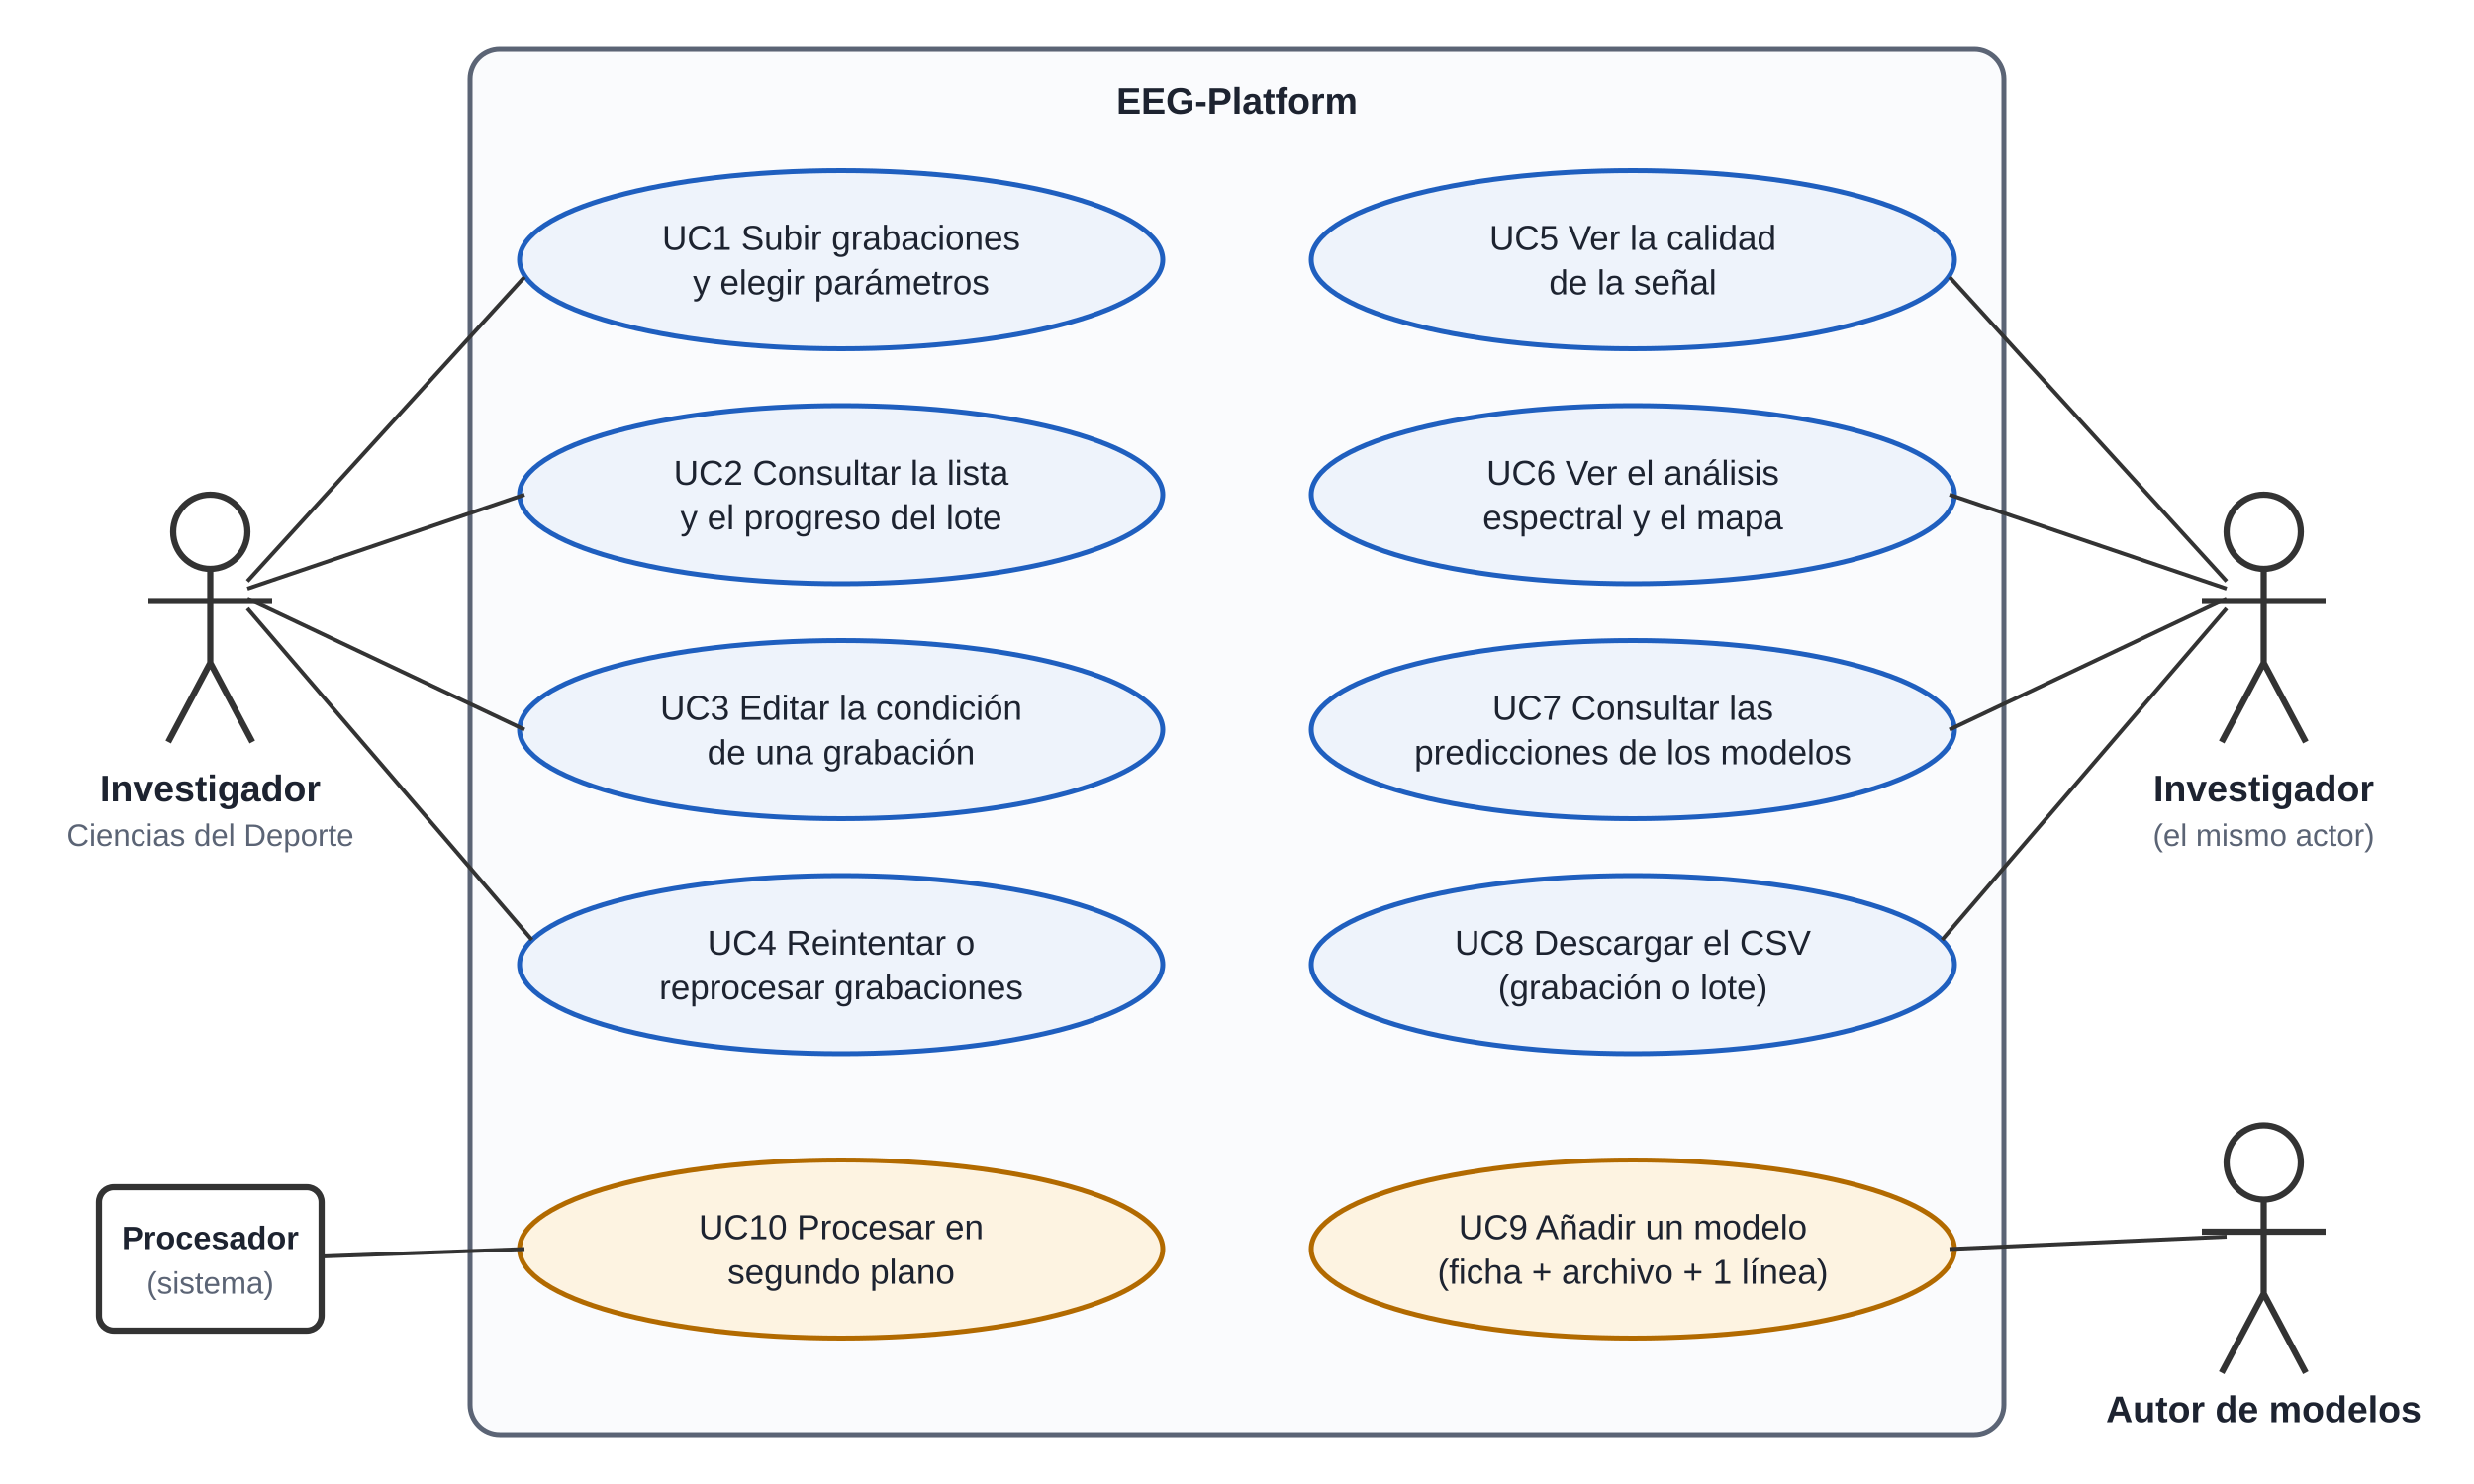
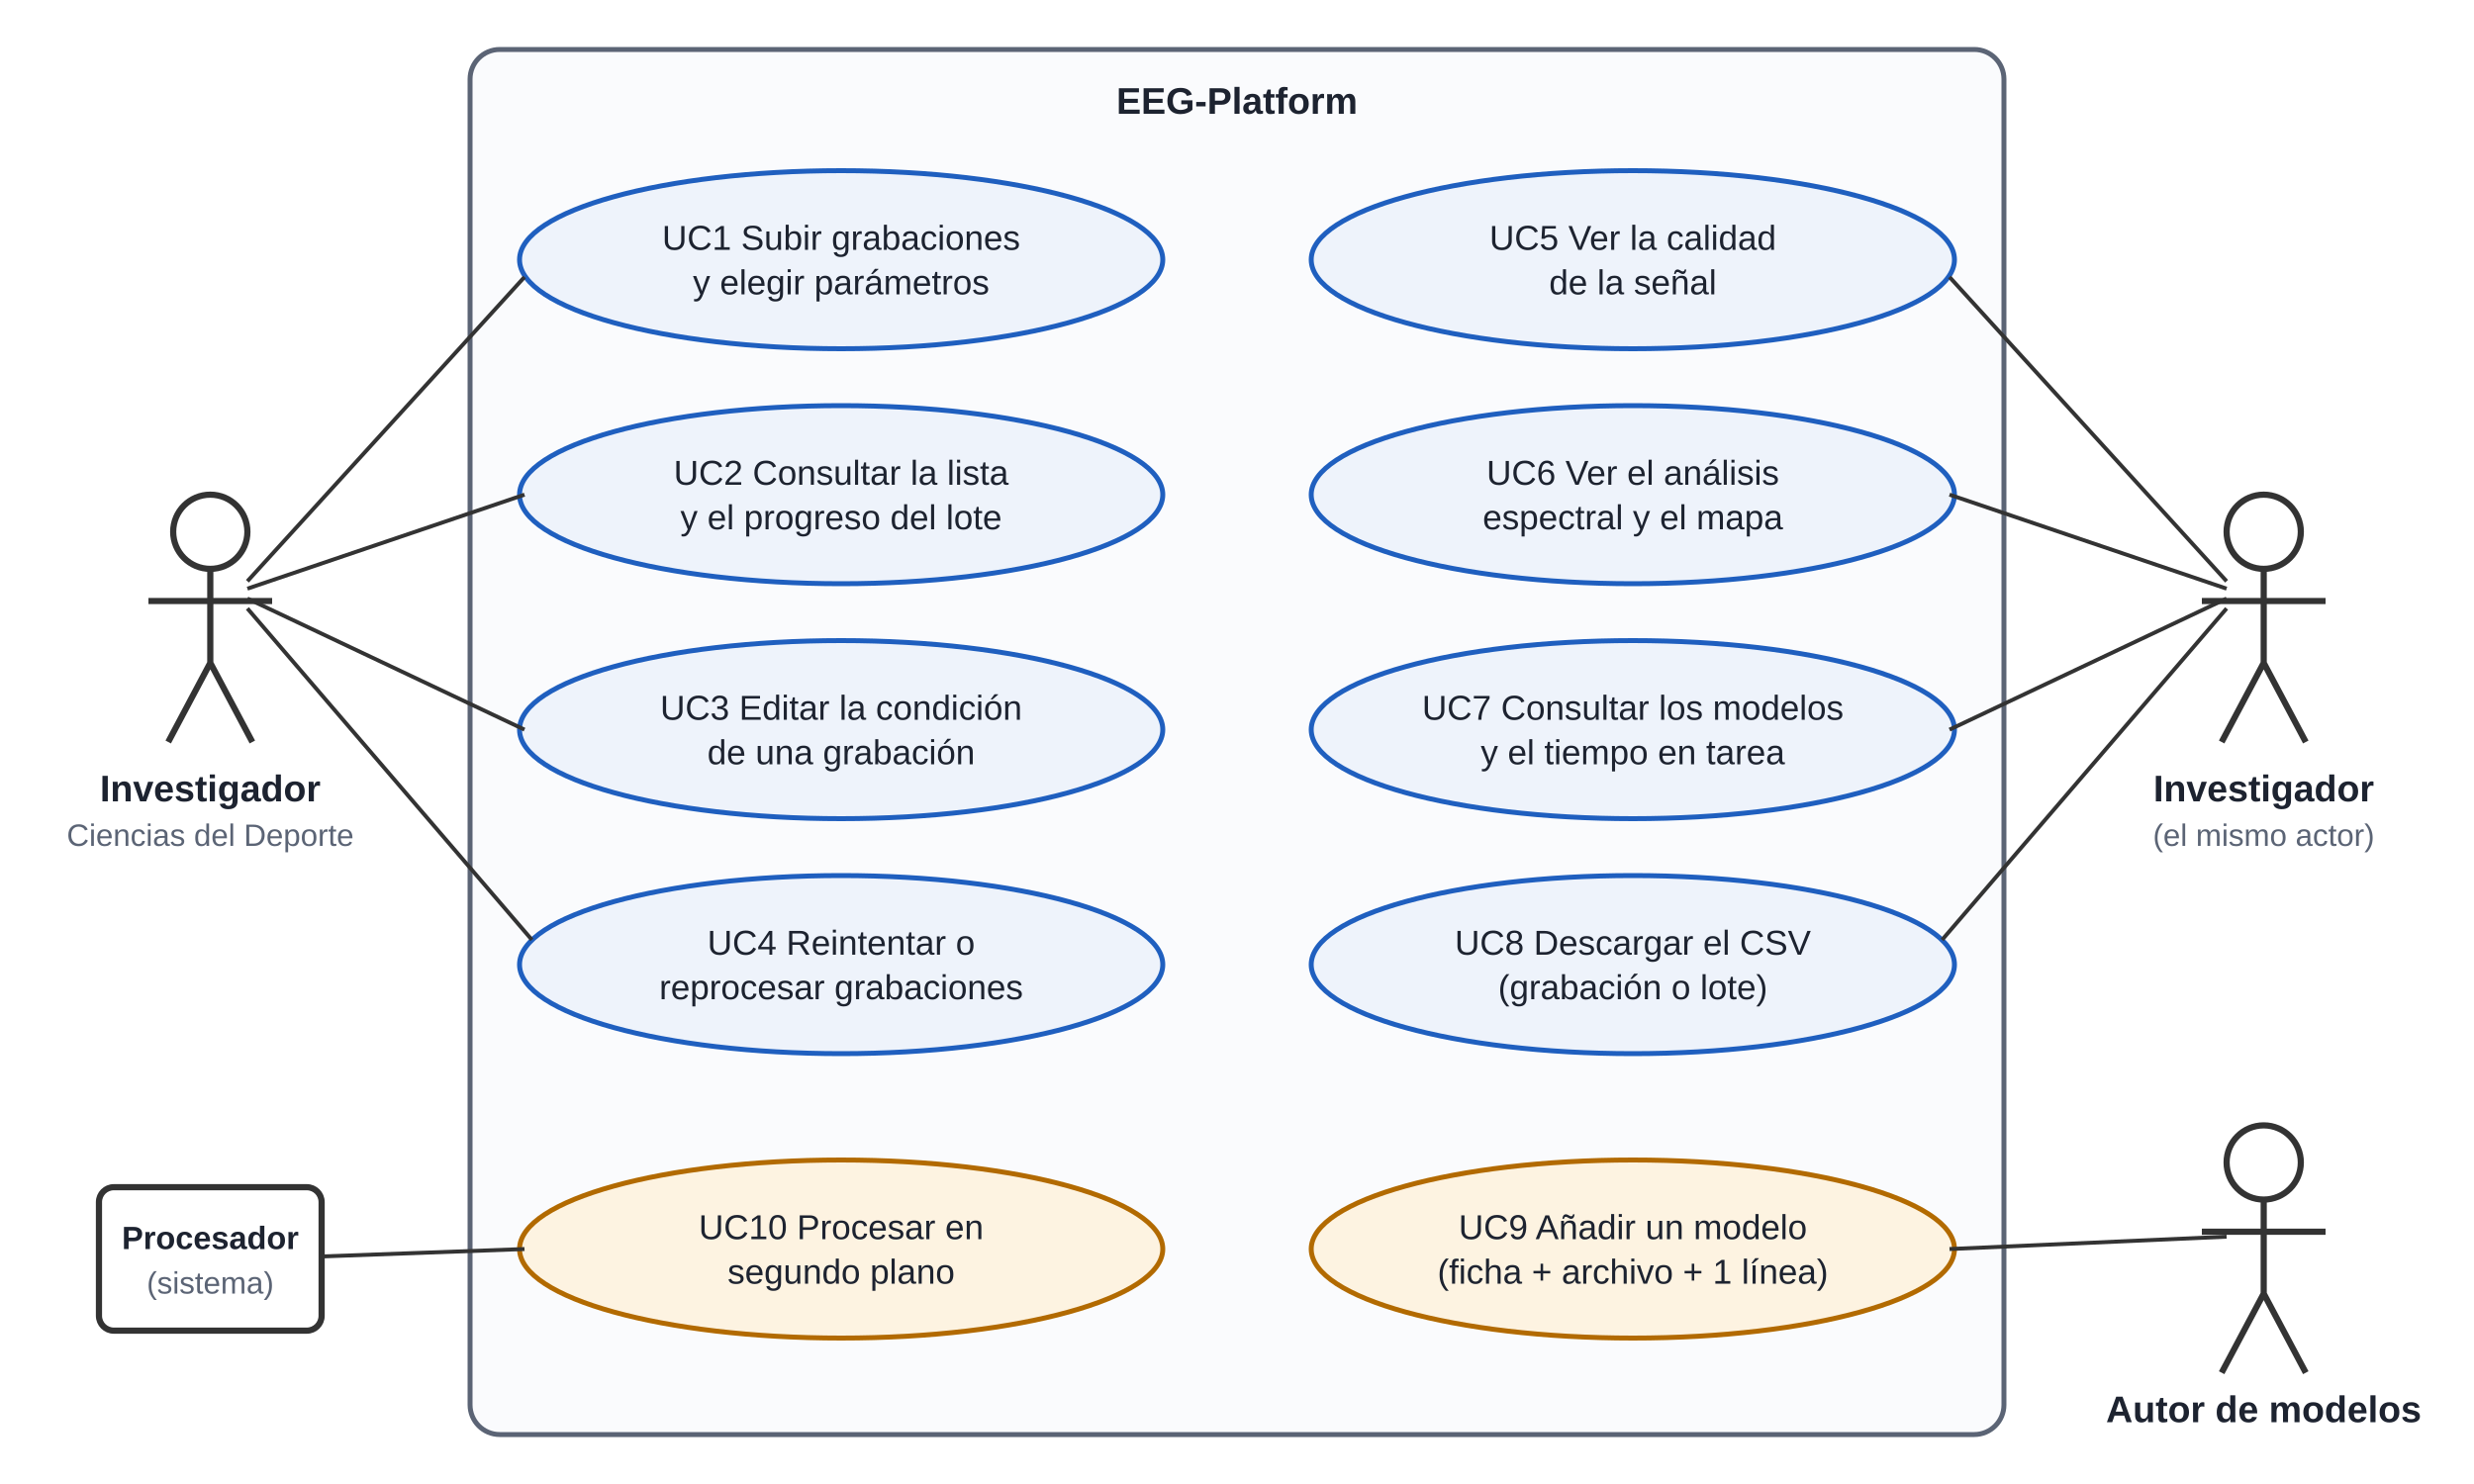
<svg xmlns="http://www.w3.org/2000/svg" viewBox="0 0 1000 600" width="1000" height="600" font-family="Segoe UI, Arial, sans-serif" role="img" aria-labelledby="t d">
  <defs>
    <style>
      .sis { fill: #fafbfd; stroke: #5b6475; stroke-width: 2; }
      .uc { fill: #eef3fb; stroke: #1f5fbf; stroke-width: 2; }
      .uc2 { fill: #fdf3e1; stroke: #b26a00; stroke-width: 2; }
      .t { font-size: 14px; fill: #1d2330; text-anchor: middle; }
      .a { font-size: 15px; font-weight: 700; fill: #1d2330; text-anchor: middle; }
      .s { font-size: 12.5px; fill: #5b6475; text-anchor: middle; }
      .l { stroke: #333; stroke-width: 1.6; fill: none; }
      .m { stroke: #333; stroke-width: 2.5; fill: #fff; }
    </style>
  </defs>
  <rect width="1000" height="600" fill="#ffffff" />
  <rect class="sis" x="190" y="20" width="620" height="560" rx="12" />
  <text x="500" y="46" class="a">EEG-Platform</text>
  <ellipse class="uc" cx="340" cy="105" rx="130" ry="36" />
  <text class="t" x="340" y="101">UC1 Subir grabaciones</text>
  <text class="t" x="340" y="119">y elegir parámetros</text>
  <ellipse class="uc" cx="340" cy="200" rx="130" ry="36" />
  <text class="t" x="340" y="196">UC2 Consultar la lista</text>
  <text class="t" x="340" y="214">y el progreso del lote</text>
  <ellipse class="uc" cx="340" cy="295" rx="130" ry="36" />
  <text class="t" x="340" y="291">UC3 Editar la condición</text>
  <text class="t" x="340" y="309">de una grabación</text>
  <ellipse class="uc" cx="340" cy="390" rx="130" ry="36" />
  <text class="t" x="340" y="386">UC4 Reintentar o</text>
  <text class="t" x="340" y="404">reprocesar grabaciones</text>
  <ellipse class="uc" cx="660" cy="105" rx="130" ry="36" />
  <text class="t" x="660" y="101">UC5 Ver la calidad</text>
  <text class="t" x="660" y="119">de la señal</text>
  <ellipse class="uc" cx="660" cy="200" rx="130" ry="36" />
  <text class="t" x="660" y="196">UC6 Ver el análisis</text>
  <text class="t" x="660" y="214">espectral y el mapa</text>
  <ellipse class="uc" cx="660" cy="295" rx="130" ry="36" />
-   <text class="t" x="660" y="291">UC7 Consultar las</text>
-   <text class="t" x="660" y="309">predicciones de los modelos</text>
+   <text class="t" x="660" y="291">UC7 Consultar los modelos</text>
+   <text class="t" x="660" y="309">y el tiempo en tarea</text>
  <ellipse class="uc" cx="660" cy="390" rx="130" ry="36" />
  <text class="t" x="660" y="386">UC8 Descargar el CSV</text>
  <text class="t" x="660" y="404">(grabación o lote)</text>
  <ellipse class="uc2" cx="340" cy="505" rx="130" ry="36" />
  <text class="t" x="340" y="501">UC10 Procesar en</text>
  <text class="t" x="340" y="519">segundo plano</text>
  <ellipse class="uc2" cx="660" cy="505" rx="130" ry="36" />
  <text class="t" x="660" y="501">UC9 Añadir un modelo</text>
  <text class="t" x="660" y="519">(ficha + archivo + 1 línea)</text>
  <circle cx="85" cy="215" r="15" class="m" />
  <path d="M85 230 V268 M60 243 H110 M85 268 L68 300 M85 268 L102 300" class="m" style="fill:none" />
  <text x="85" y="324" class="a">Investigador</text>
  <text x="85" y="342" class="s">Ciencias del Deporte</text>
  <path d="M100 235 L212 112 M100 238 L212 200 M100 242 L212 295 M100 246 L215 380" class="l" />
  <circle cx="915" cy="215" r="15" class="m" />
  <path d="M915 230 V268 M890 243 H940 M915 268 L898 300 M915 268 L932 300" class="m" style="fill:none" />
  <text x="915" y="324" class="a">Investigador</text>
  <text x="915" y="342" class="s">(el mismo actor)</text>
  <path d="M900 235 L788 112 M900 238 L788 200 M900 242 L788 295 M900 246 L785 380" class="l" />
  <circle cx="915" cy="470" r="15" class="m" />
  <path d="M915 485 V523 M890 498 H940 M915 523 L898 555 M915 523 L932 555" class="m" style="fill:none" />
  <text x="915" y="575" class="a">Autor de modelos</text>
  <path d="M900 500 L788 505" class="l" />
  <rect class="m" x="40" y="480" width="90" height="58" rx="6" />
  <text x="85" y="505" class="a" style="font-size:13px">Procesador</text>
  <text x="85" y="523" class="s">(sistema)</text>
  <path d="M130 508 L212 505" class="l" />
</svg>
